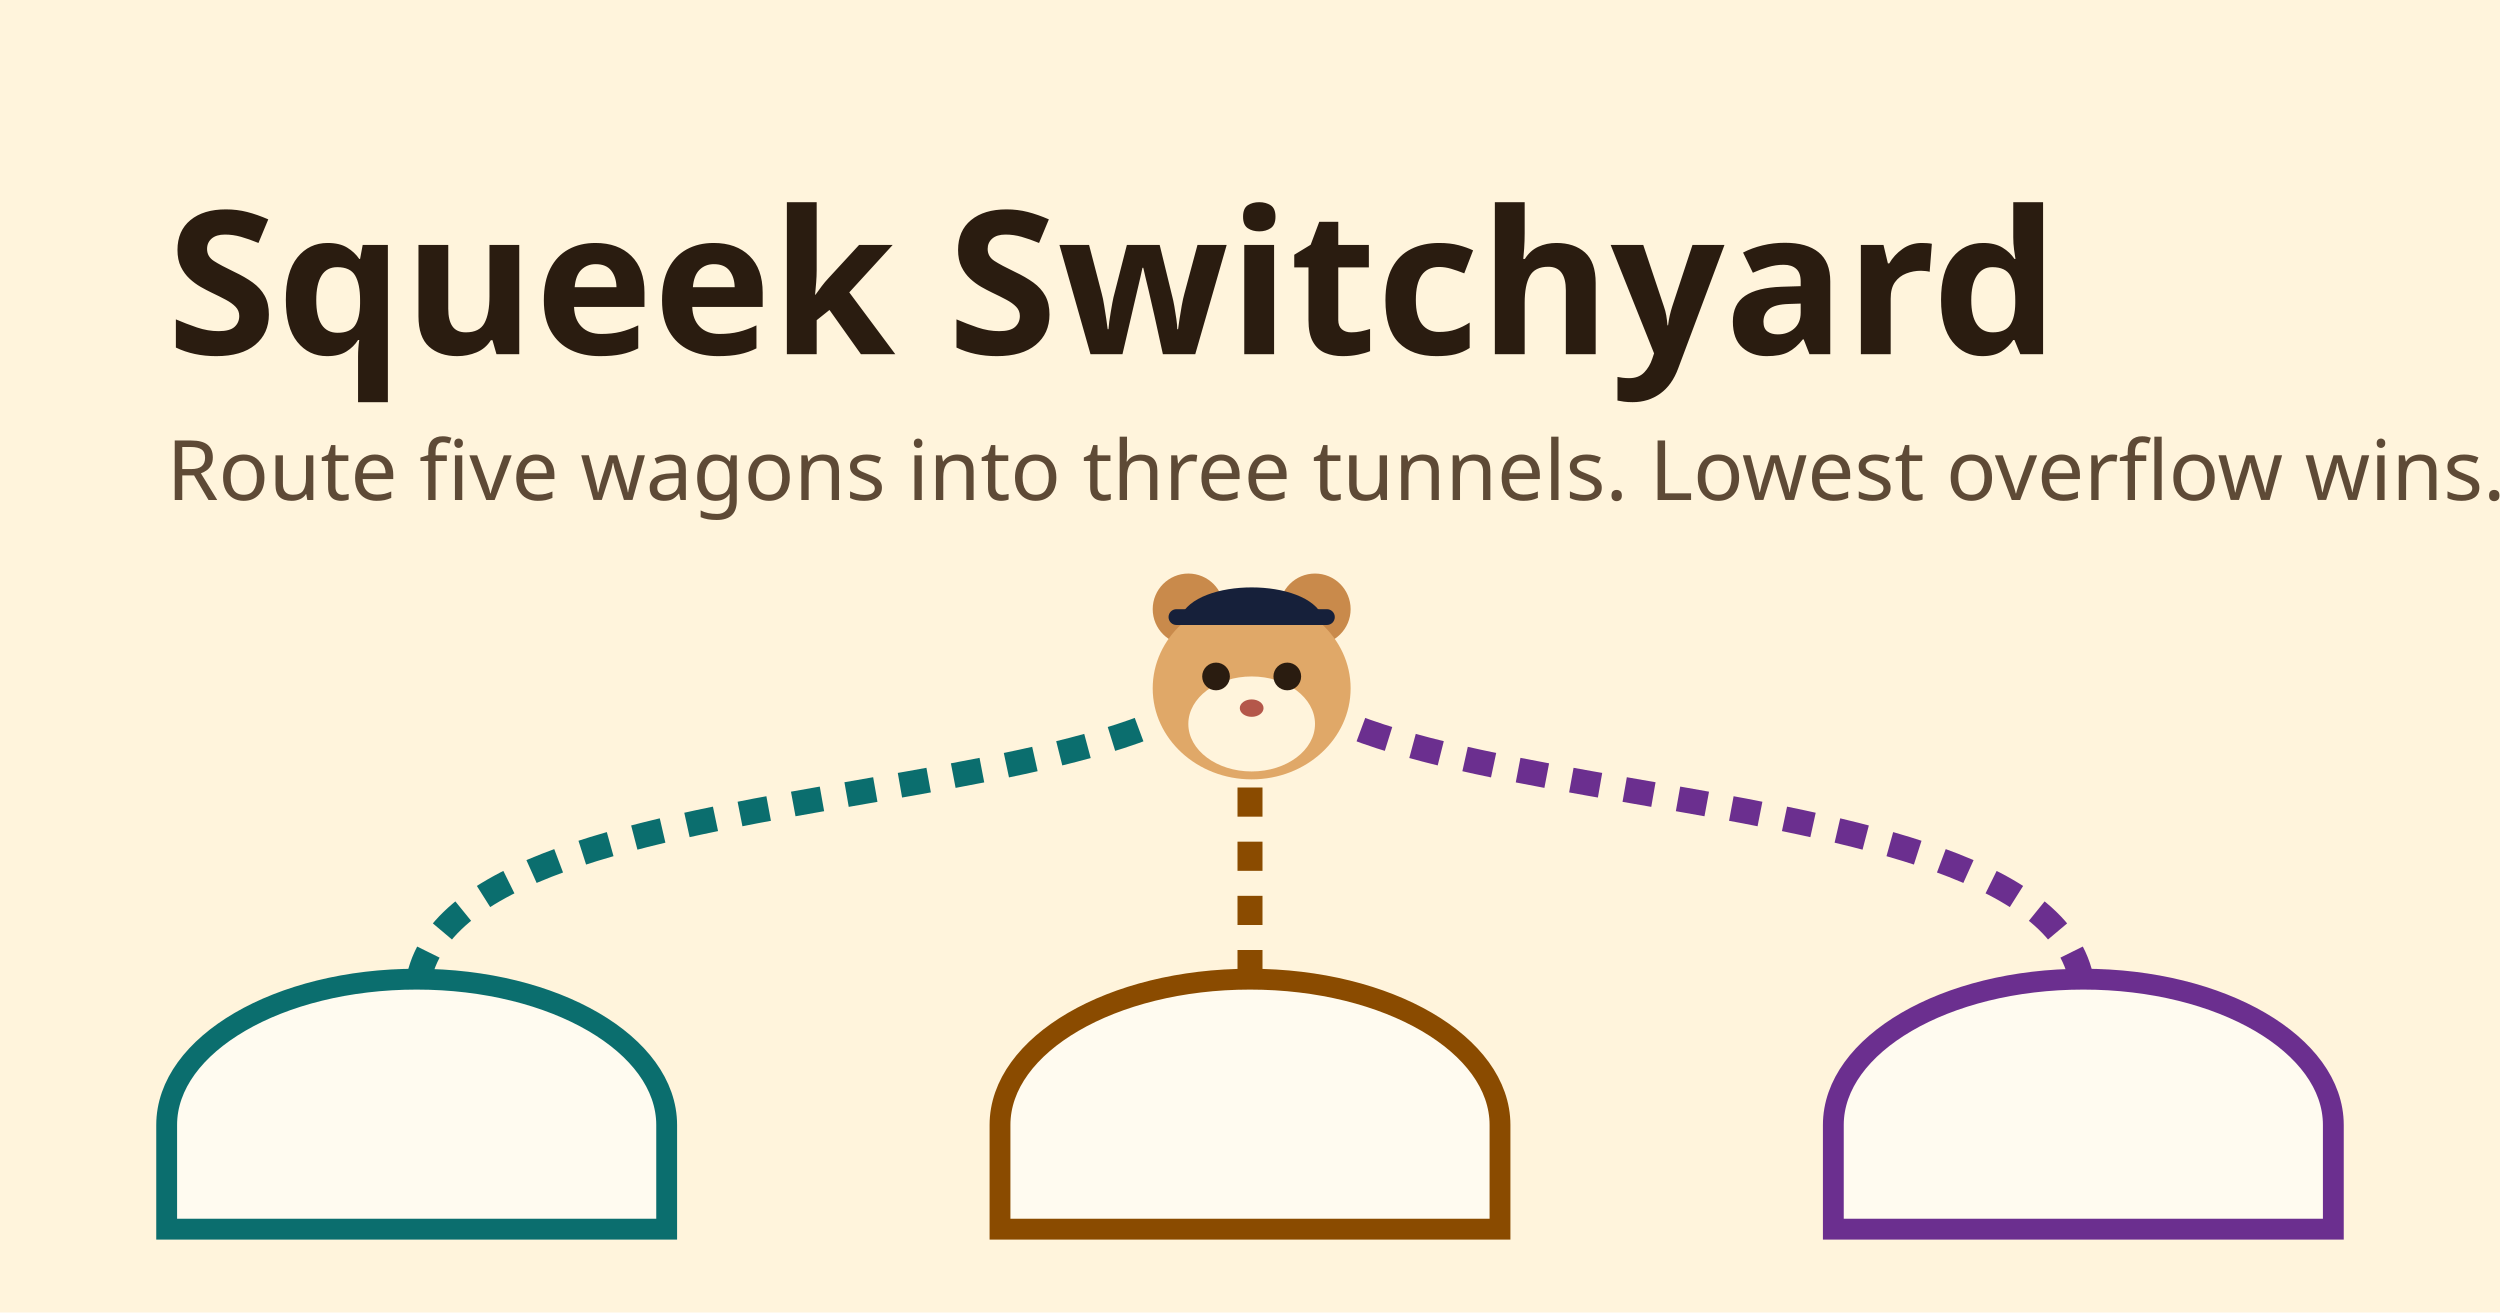
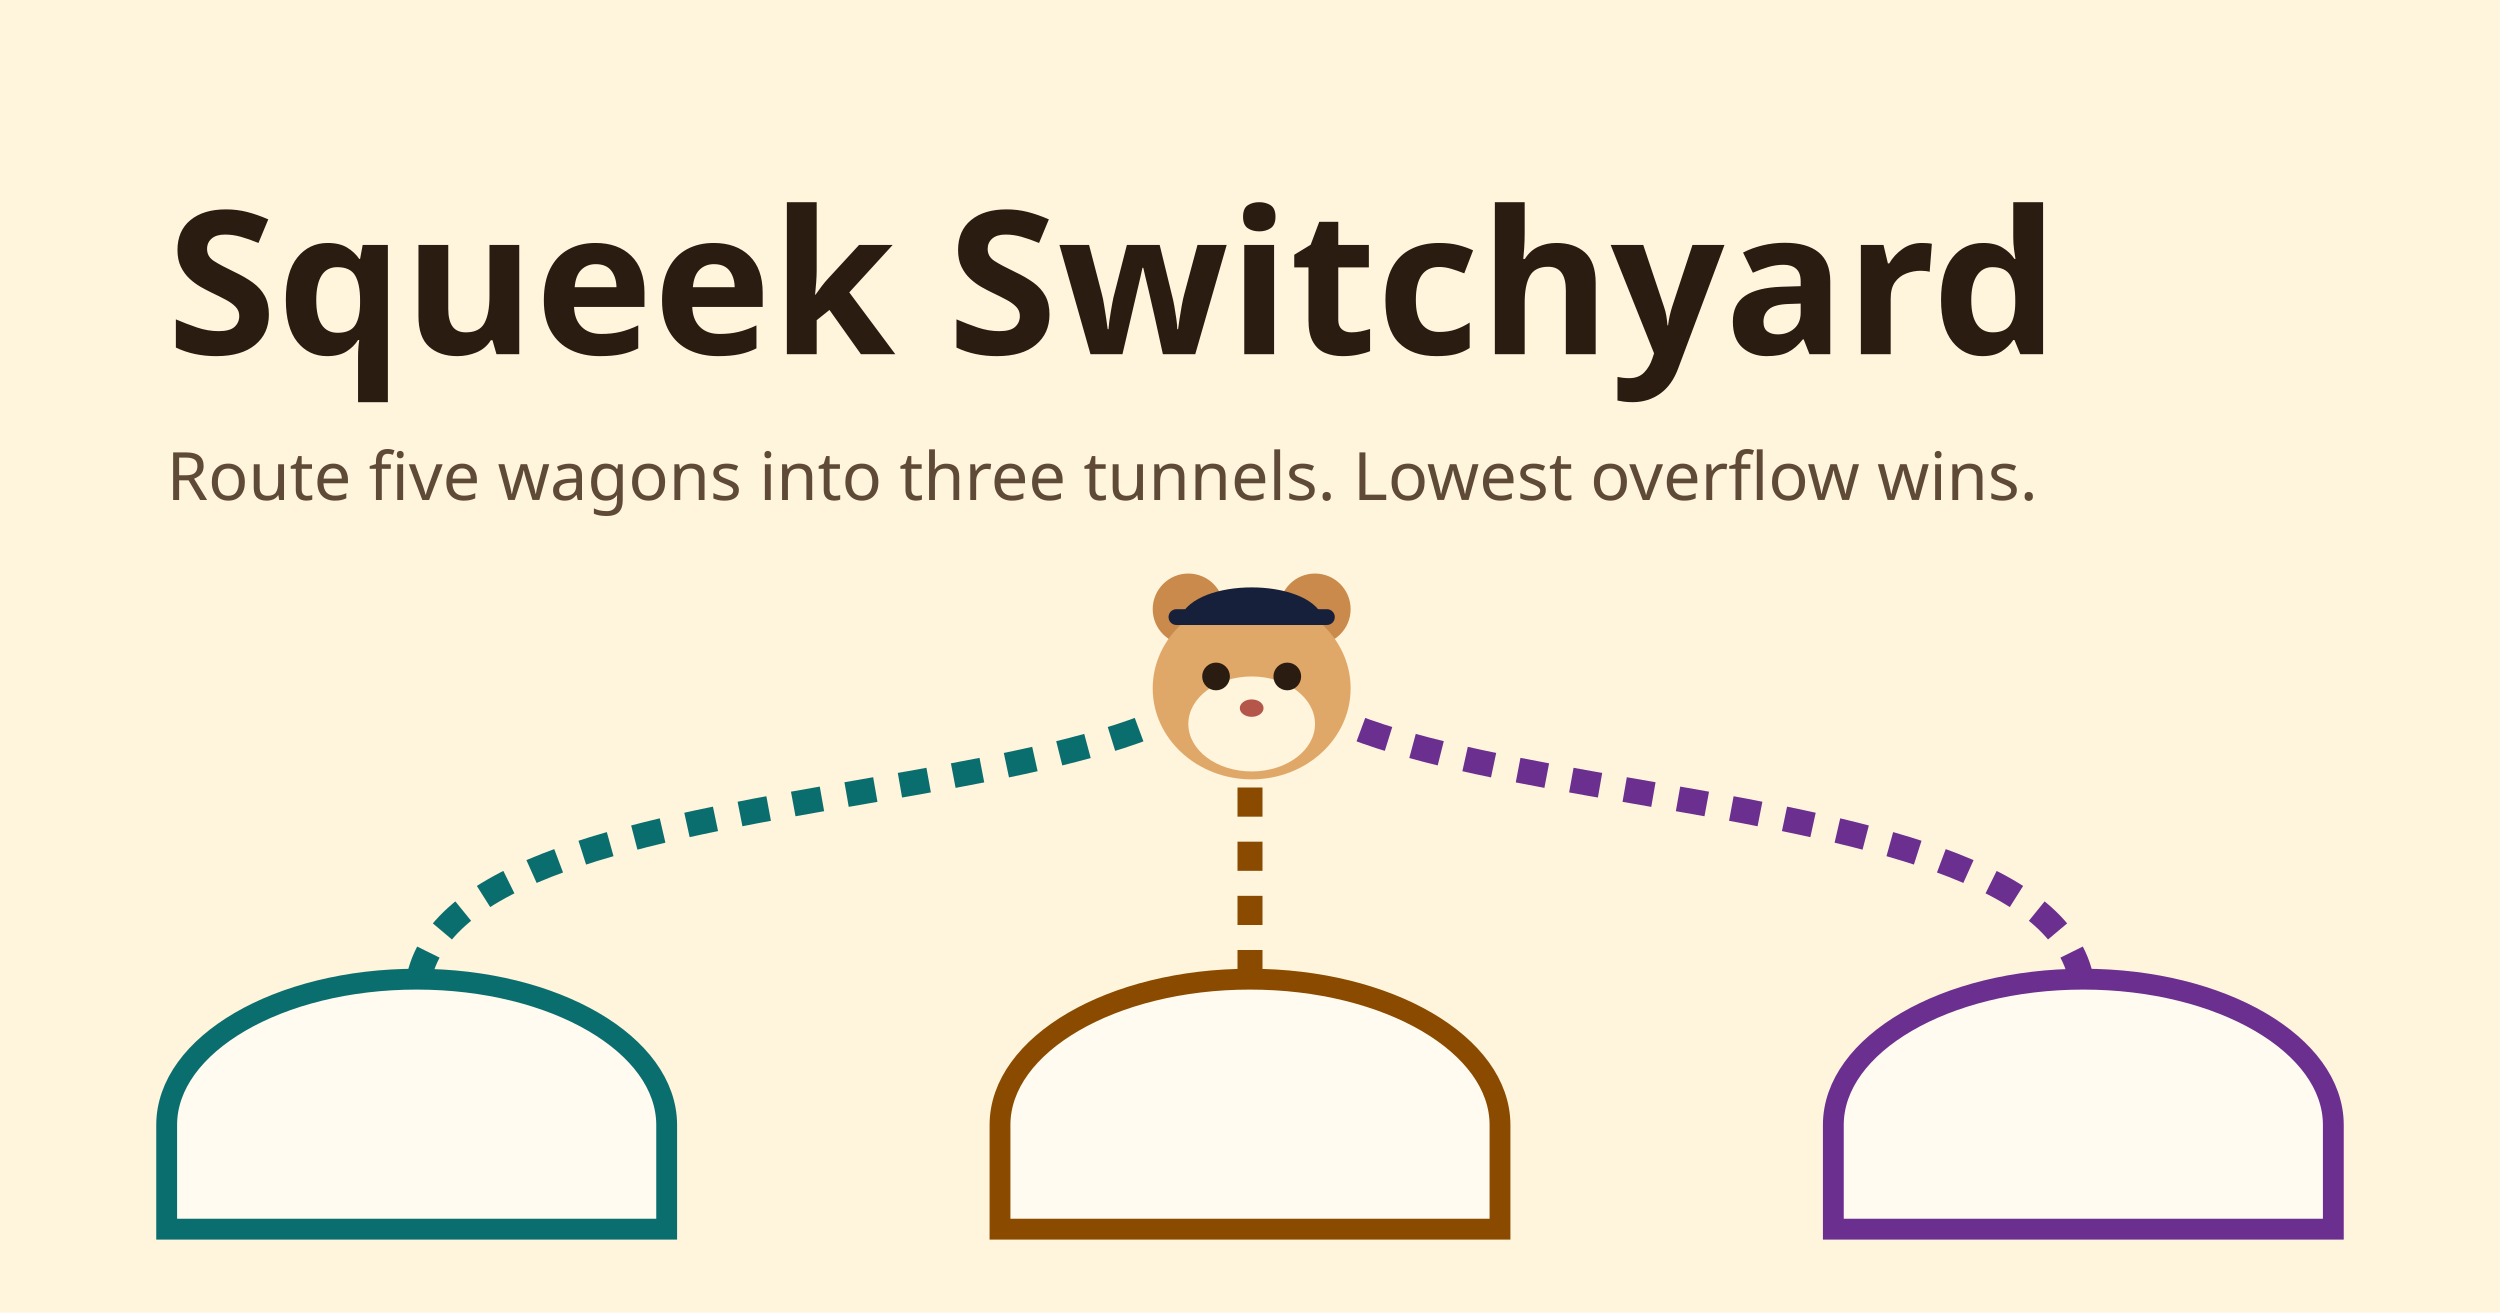
<svg xmlns="http://www.w3.org/2000/svg" width="1200" height="630" viewBox="0 0 1200 630">
  <rect width="1200" height="630" fill="#fff4dc" />
  <text x="80" y="170" font-family="system-ui, sans-serif" font-size="96" font-weight="800" fill="#2a1c10">Squeek Switchyard</text>
-   <text x="80" y="240" font-family="system-ui, sans-serif" font-size="40" fill="#5e4a36">Route five wagons into three tunnels. Lowest overflow wins.</text>
+   <text x="80" y="240" font-family="system-ui, sans-serif" font-size="32" fill="#5e4a36">Route five wagons into three tunnels. Lowest overflow wins.</text>
  <g fill="none" stroke-width="12" stroke-dasharray="14 12">
    <path d="M600 300C600 400 200 360 200 480" stroke="#0b6e6e" />
    <path d="M600 300V480" stroke="#8a4b00" />
    <path d="M600 300C600 400 1000 360 1000 480" stroke="#6b2f8f" />
  </g>
  <g fill="#fffbf0" stroke-width="10">
    <path d="M80 590V540a120 70 0 0 1 240 0v50z" stroke="#0b6e6e" />
    <path d="M480 590V540a120 70 0 0 1 240 0v50z" stroke="#8a4b00" />
    <path d="M880 590V540a120 70 0 0 1 240 0v50z" stroke="#6b2f8f" />
  </g>
  <g transform="translate(540 262) scale(1.9)">
    <circle cx="16" cy="16" r="9" fill="#c98a4b" />
    <circle cx="48" cy="16" r="9" fill="#c98a4b" />
    <ellipse cx="32" cy="36" rx="25" ry="23" fill="#e0a868" />
    <ellipse cx="32" cy="45" rx="16" ry="12" fill="#fff4dc" />
    <circle cx="23" cy="33" r="3.5" fill="#2a1c10" />
    <circle cx="41" cy="33" r="3.5" fill="#2a1c10" />
    <ellipse cx="32" cy="41" rx="3" ry="2.2" fill="#b4574a" />
    <path d="M14 18c4-10 32-10 36 0z" fill="#16203a" />
    <rect x="11" y="16" width="42" height="4" rx="2" fill="#16203a" />
  </g>
</svg>
